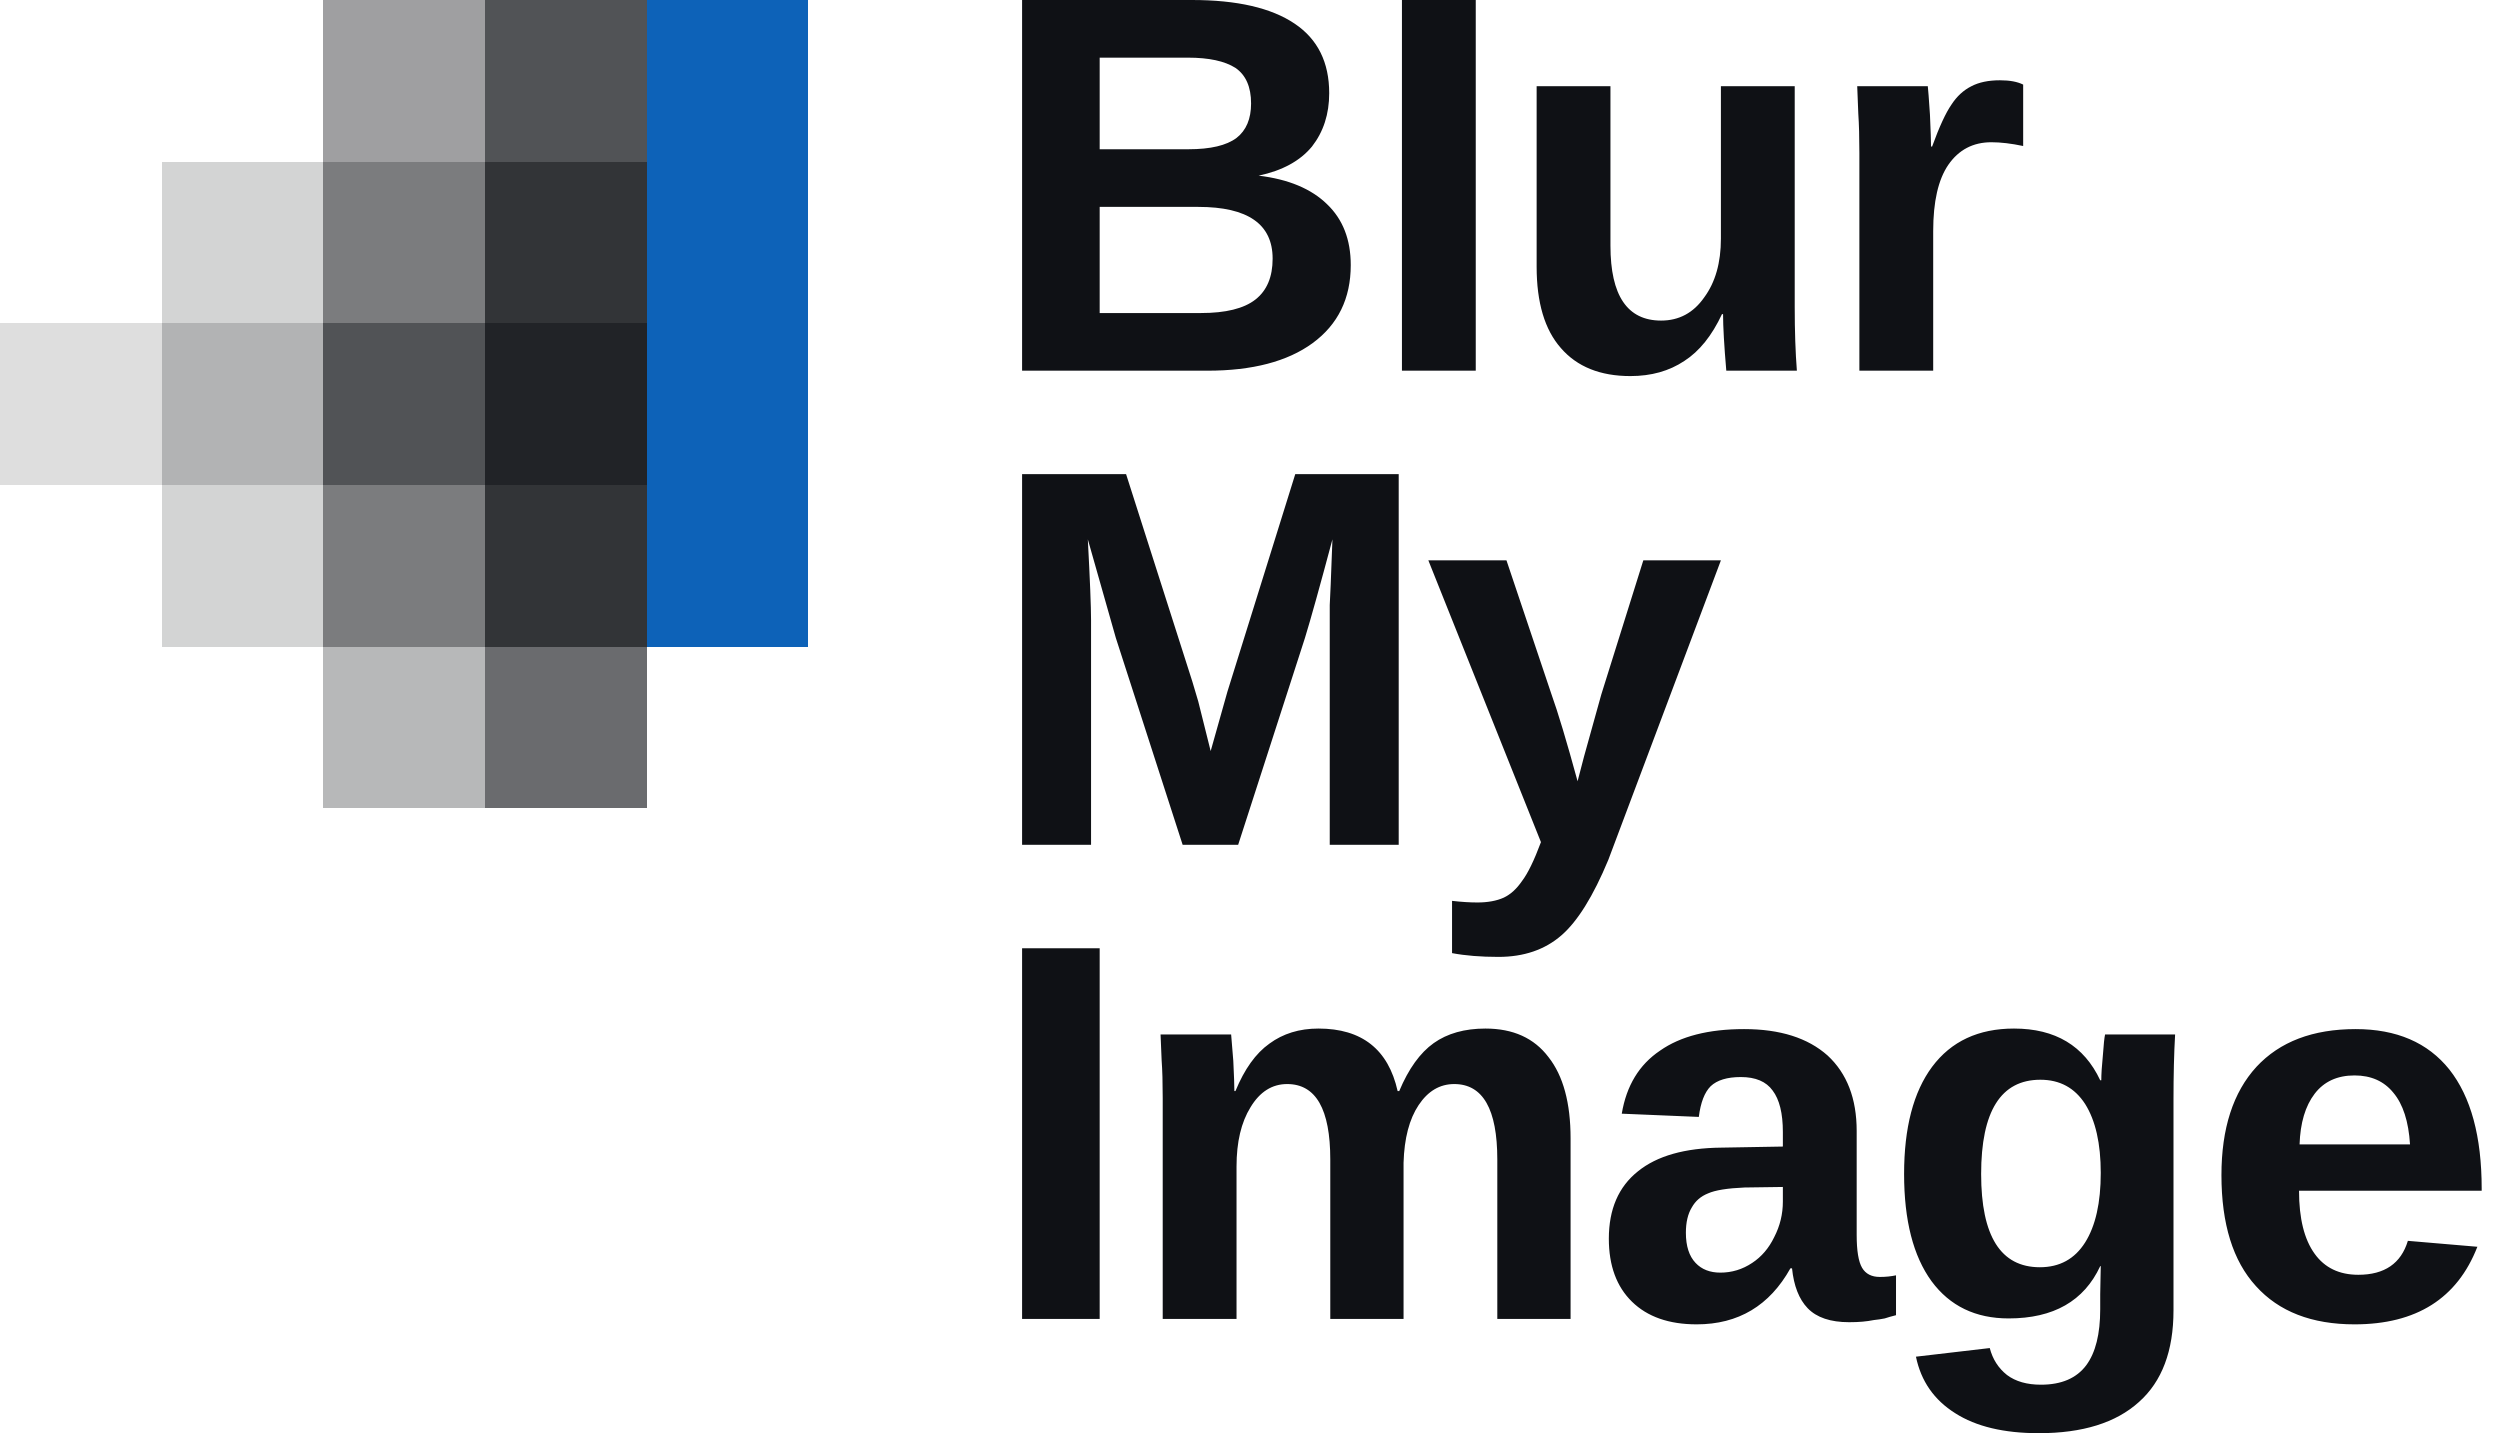
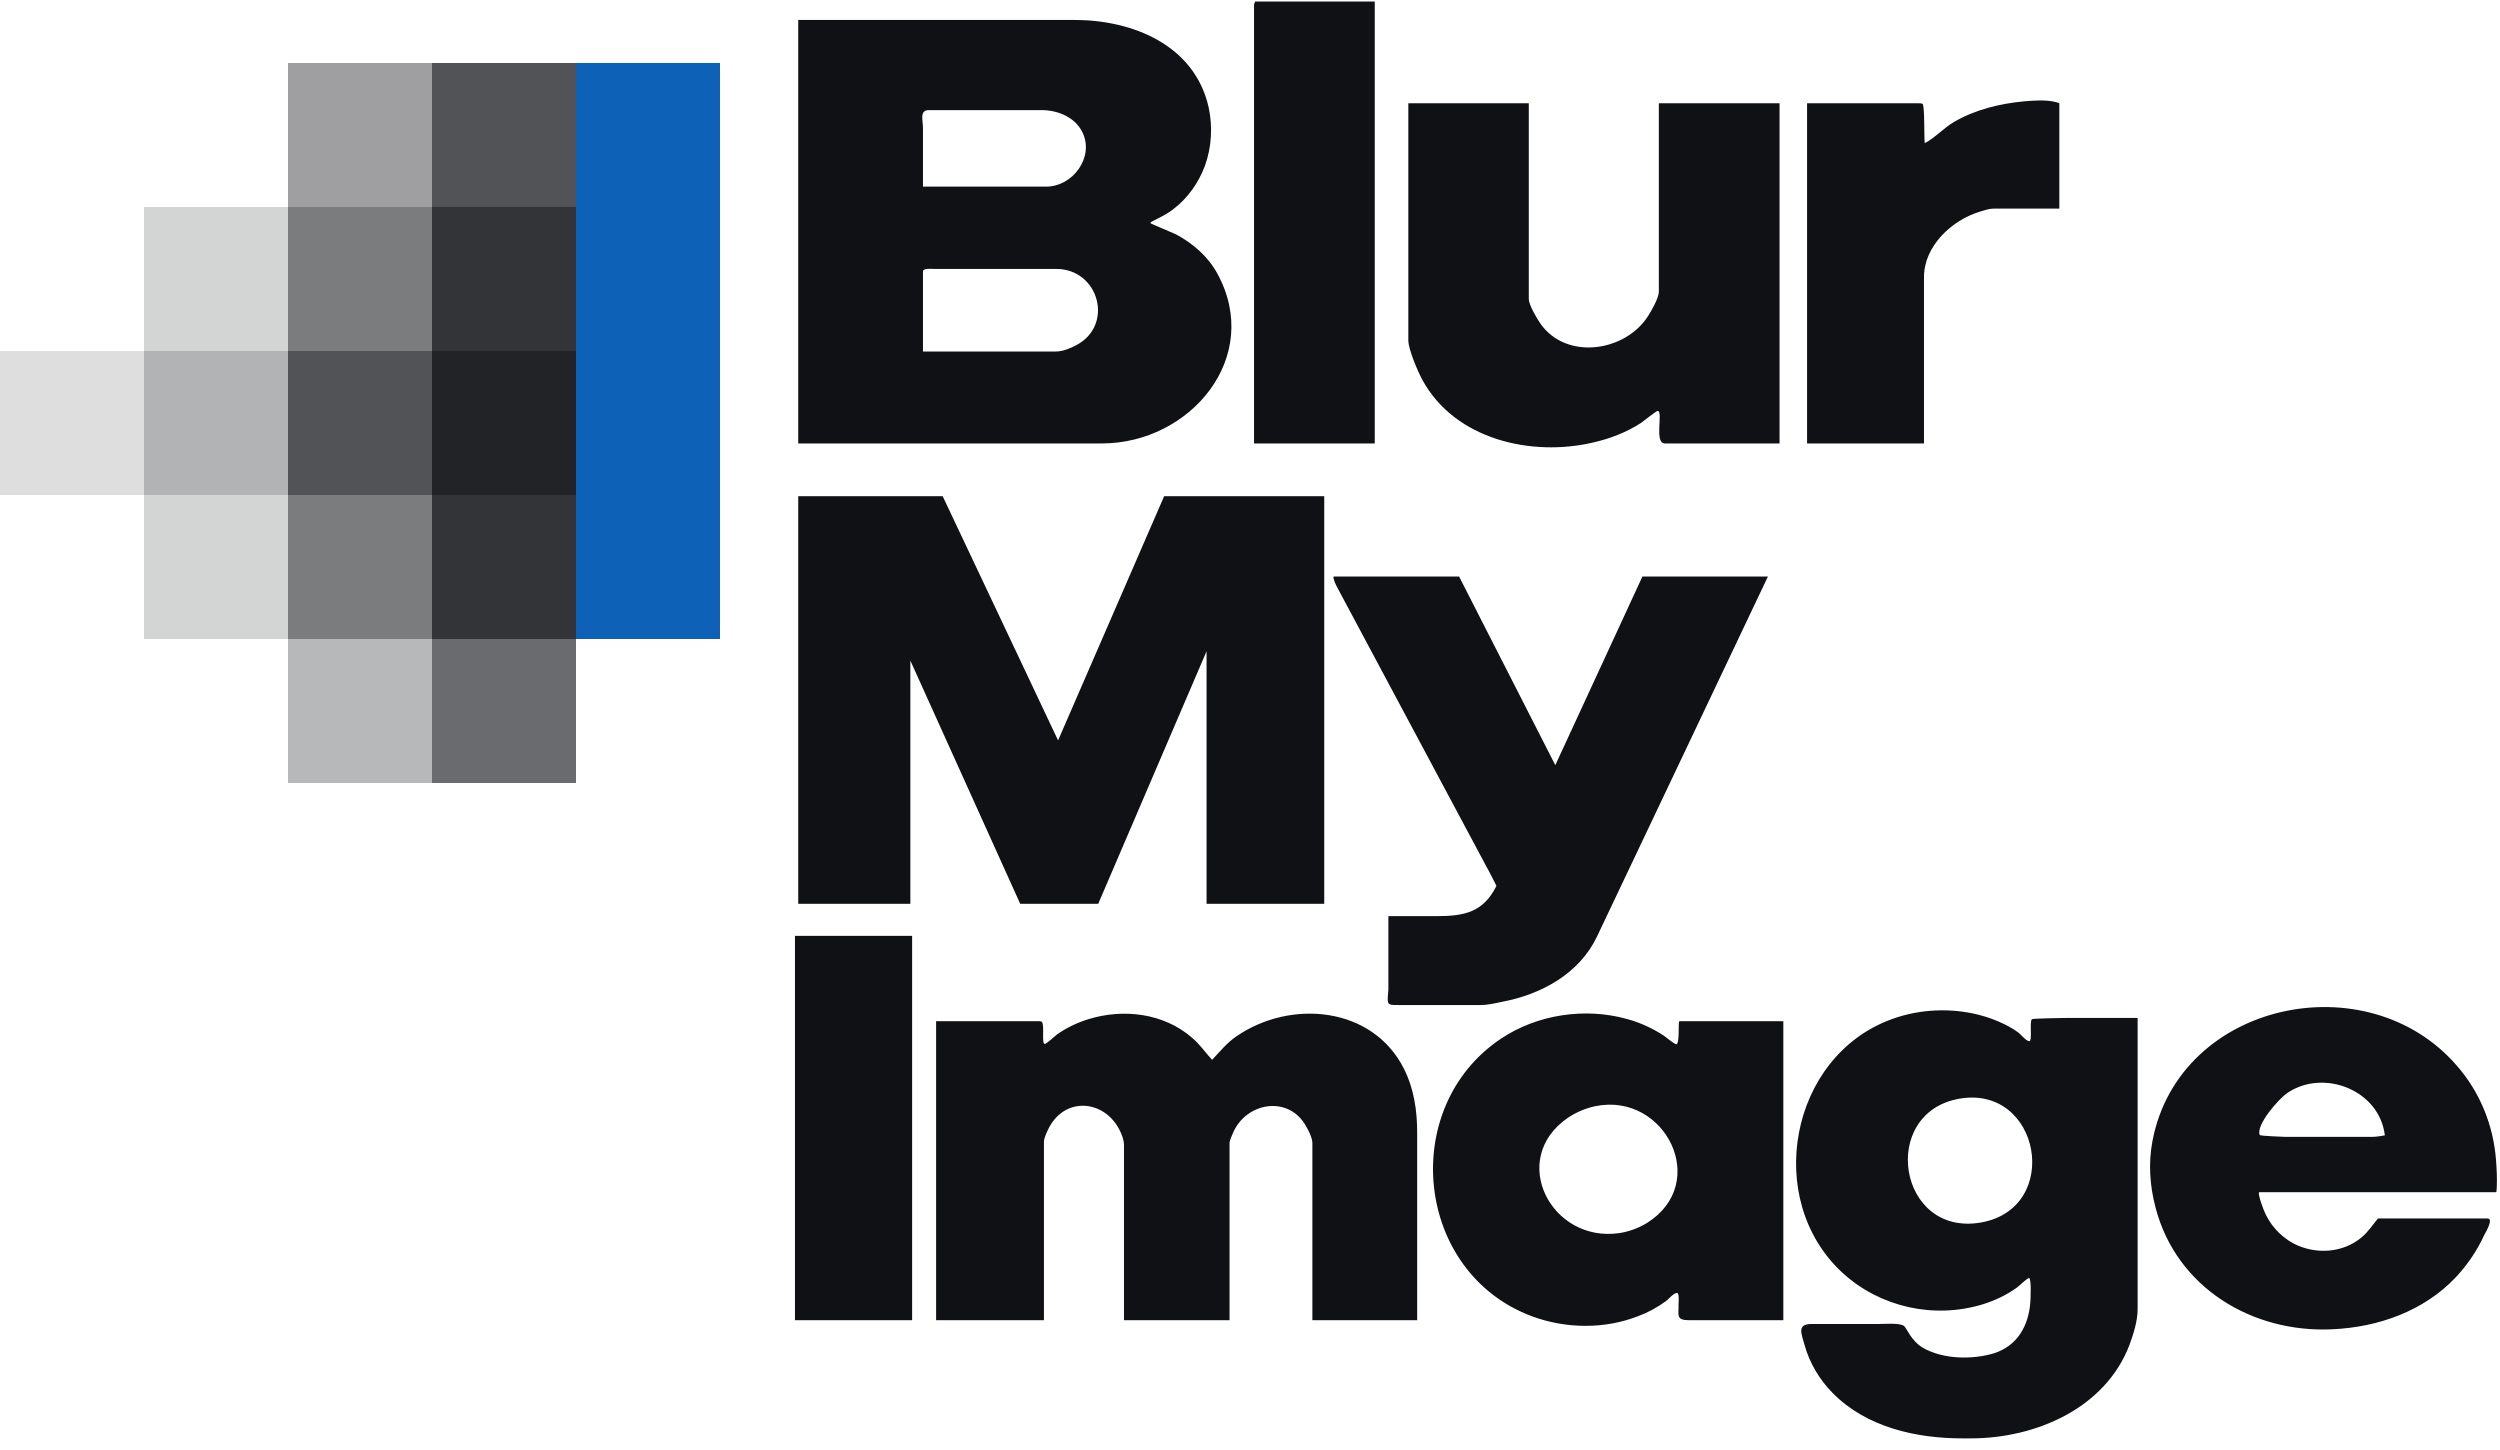
- <svg xmlns="http://www.w3.org/2000/svg" viewBox="0 0 464 265.8" role="img" aria-label="Blur My Image">
+ <svg xmlns="http://www.w3.org/2000/svg" viewBox="-314 0 990 574" role="img" aria-label="Blur My Image">
  <g shape-rendering="crispEdges">
-     <rect x="60" y="0" width="30" height="30" fill="#0f1115" fill-opacity="0.4" />
-     <rect x="90" y="0" width="30" height="30" fill="#0f1115" fill-opacity="0.72" />
-     <rect x="30" y="30" width="30" height="30" fill="#0f1115" fill-opacity="0.18" />
-     <rect x="60" y="30" width="30" height="30" fill="#0f1115" fill-opacity="0.55" />
-     <rect x="90" y="30" width="30" height="30" fill="#0f1115" fill-opacity="0.85" />
-     <rect x="0" y="60" width="30" height="30" fill="#0f1115" fill-opacity="0.14" />
-     <rect x="30" y="60" width="30" height="30" fill="#0f1115" fill-opacity="0.32" />
-     <rect x="60" y="60" width="30" height="30" fill="#0f1115" fill-opacity="0.72" />
-     <rect x="90" y="60" width="30" height="30" fill="#0f1115" fill-opacity="0.92" />
-     <rect x="30" y="90" width="30" height="30" fill="#0f1115" fill-opacity="0.18" />
-     <rect x="60" y="90" width="30" height="30" fill="#0f1115" fill-opacity="0.55" />
-     <rect x="90" y="90" width="30" height="30" fill="#0f1115" fill-opacity="0.85" />
-     <rect x="60" y="120" width="30" height="30" fill="#0f1115" fill-opacity="0.3" />
-     <rect x="90" y="120" width="30" height="30" fill="#0f1115" fill-opacity="0.62" />
-     <rect x="120" y="0" width="30" height="120" fill="#0d62b8" />
+     <rect x="-200" y="25" width="57" height="57" fill="#0f1115" fill-opacity="0.4" />
+     <rect x="-143" y="25" width="57" height="57" fill="#0f1115" fill-opacity="0.72" />
+     <rect x="-257" y="82" width="57" height="57" fill="#0f1115" fill-opacity="0.18" />
+     <rect x="-200" y="82" width="57" height="57" fill="#0f1115" fill-opacity="0.55" />
+     <rect x="-143" y="82" width="57" height="57" fill="#0f1115" fill-opacity="0.85" />
+     <rect x="-314" y="139" width="57" height="57" fill="#0f1115" fill-opacity="0.14" />
+     <rect x="-257" y="139" width="57" height="57" fill="#0f1115" fill-opacity="0.32" />
+     <rect x="-200" y="139" width="57" height="57" fill="#0f1115" fill-opacity="0.72" />
+     <rect x="-143" y="139" width="57" height="57" fill="#0f1115" fill-opacity="0.92" />
+     <rect x="-257" y="196" width="57" height="57" fill="#0f1115" fill-opacity="0.18" />
+     <rect x="-200" y="196" width="57" height="57" fill="#0f1115" fill-opacity="0.55" />
+     <rect x="-143" y="196" width="57" height="57" fill="#0f1115" fill-opacity="0.85" />
+     <rect x="-200" y="253" width="57" height="57" fill="#0f1115" fill-opacity="0.3" />
+     <rect x="-143" y="253" width="57" height="57" fill="#0f1115" fill-opacity="0.62" />
+     <rect x="-86" y="25" width="57" height="228" fill="#0d62b8" />
  </g>
-   <path fill="#0f1115" d="M250.7 49.2Q250.7 58.5 243.6 63.7Q236.6 68.8 224.1 68.8L189.7 68.8L189.7 0L221.2 0Q233.8 0 240.3 4.4Q246.7 8.7 246.7 17.3Q246.7 23.1 243.5 27.2Q240.2 31.2 233.6 32.6Q241.9 33.6 246.3 37.9Q250.7 42.1 250.7 49.2ZM232.2 19.2Q232.2 14.6 229.3 12.6Q226.3 10.7 220.5 10.7L204.1 10.7L204.1 27.7L220.6 27.7Q226.7 27.7 229.5 25.6Q232.2 23.5 232.2 19.2ZM236.2 48Q236.2 38.4 222.4 38.4L204.1 38.4L204.1 58.1L222.9 58.1Q229.8 58.1 233 55.6Q236.2 53.1 236.2 48ZM260.2 68.8L260.2 -3.7L273.9 -3.7L273.9 68.8ZM298.9 16L298.9 45.6Q298.9 59.5 308.3 59.5Q313.3 59.5 316.3 55.2Q319.4 51 319.4 44.3L319.4 16L333.1 16L333.1 57Q333.1 63.7 333.5 68.8L320.4 68.8Q319.8 61.8 319.8 58.3L319.6 58.3Q316.8 64.3 312.6 67Q308.4 69.8 302.6 69.8Q294.2 69.8 289.7 64.6Q285.2 59.5 285.2 49.5L285.2 16ZM345.1 68.8L345.1 28.4Q345.1 24 344.9 21.1Q344.8 18.2 344.7 16L357.8 16Q357.9 16.8 358.2 21.3Q358.4 25.8 358.4 27.2L358.6 27.2Q360.6 21.7 362.2 19.4Q363.7 17.1 365.9 16Q368 14.9 371.2 14.9Q373.9 14.9 375.5 15.7L375.5 27.1Q372.2 26.4 369.6 26.4Q364.5 26.4 361.6 30.6Q358.8 34.7 358.8 42.9L358.8 68.8ZM246.8 156.8L246.8 115.1Q246.8 113.7 246.8 112.3Q246.9 110.9 247.3 100.1Q243.8 113.2 242.2 118.4L229.8 156.8L219.5 156.8L207.1 118.4L201.9 100.1Q202.5 111.4 202.5 115.1L202.5 156.8L189.7 156.8L189.7 88L209 88L221.3 126.5L222.4 130.2L224.7 139.4L227.8 128.4L240.4 88L259.6 88L259.6 156.8ZM278.1 177.6Q273.2 177.6 269.5 176.9L269.5 167.2Q272.1 167.5 274.2 167.5Q277.1 167.5 279.1 166.6Q281 165.7 282.5 163.5Q284.1 161.4 286 156.3L265.1 104L279.6 104L287.9 128.7Q289.8 134 292.8 145L294 140.4L297.2 128.9L305 104L319.4 104L298.5 159.6Q294.3 169.7 289.8 173.6Q285.2 177.6 278.1 177.6ZM189.7 244.8L189.7 176L204.1 176L204.1 244.8ZM246.9 244.8L246.9 215.2Q246.9 201.2 238.9 201.2Q234.7 201.2 232.1 205.5Q229.5 209.7 229.5 216.5L229.5 244.8L215.8 244.8L215.8 203.8Q215.8 199.5 215.6 196.8Q215.5 194.1 215.4 192L228.5 192Q228.6 192.9 228.9 196.9Q229.1 201 229.1 202.5L229.3 202.5Q231.8 196.4 235.6 193.7Q239.4 190.9 244.7 190.9Q256.8 190.9 259.4 202.5L259.7 202.5Q262.3 196.3 266.1 193.6Q269.9 190.9 275.7 190.9Q283.4 190.9 287.4 196.2Q291.5 201.4 291.5 211.3L291.5 244.8L277.9 244.8L277.9 215.2Q277.9 201.2 269.9 201.2Q265.9 201.2 263.3 205.1Q260.7 209 260.5 215.8L260.5 244.8ZM314.9 245.8Q307.2 245.8 302.9 241.6Q298.6 237.4 298.6 229.9Q298.6 221.7 304 217.4Q309.3 213.1 319.5 213L330.9 212.8L330.9 210.1Q330.9 204.9 329 202.4Q327.2 199.9 323.1 199.9Q319.3 199.9 317.5 201.6Q315.8 203.3 315.3 207.3L301 206.7Q302.3 198.9 308.1 195Q313.8 191 323.7 191Q333.7 191 339.2 195.9Q344.6 200.9 344.6 209.9L344.6 229.2Q344.6 233.6 345.6 235.3Q346.6 237 348.9 237Q350.5 237 351.9 236.7L351.9 244.1Q350.7 244.4 349.8 244.7Q348.8 244.9 347.8 245Q346.8 245.2 345.7 245.3Q344.6 245.4 343.2 245.4Q338 245.4 335.5 242.8Q333.1 240.3 332.6 235.4L332.3 235.4Q326.5 245.8 314.9 245.8ZM330.9 220.3L323.8 220.4Q319 220.6 317 221.5Q315 222.3 314 224.1Q312.9 225.9 312.9 228.8Q312.9 232.5 314.7 234.4Q316.4 236.2 319.3 236.2Q322.5 236.2 325.2 234.4Q327.8 232.7 329.3 229.6Q330.9 226.5 330.9 223ZM378.4 266Q368.7 266 362.9 262.3Q357 258.6 355.6 251.8L369.3 250.2Q370.1 253.3 372.5 255.2Q374.9 257 378.8 257Q384.5 257 387.2 253.4Q389.8 249.9 389.8 243L389.8 240.2L389.9 235L389.8 235Q385.3 244.7 372.8 244.7Q363.6 244.7 358.5 237.8Q353.4 230.8 353.4 217.9Q353.4 205 358.6 198Q363.9 190.9 373.8 190.9Q385.3 190.9 389.8 200.5L390 200.5Q390 198.8 390.3 195.8Q390.5 192.9 390.7 192L403.7 192Q403.4 197.2 403.4 204.2L403.4 243.2Q403.4 254.5 397 260.2Q390.6 266 378.4 266ZM389.9 217.7Q389.9 209.5 387 204.9Q384.1 200.4 378.7 200.4Q367.7 200.4 367.7 217.9Q367.7 235.2 378.6 235.2Q384.1 235.2 387 230.6Q389.9 226 389.9 217.7ZM437 245.8Q425.1 245.8 418.7 238.7Q412.3 231.7 412.3 218.1Q412.3 205.1 418.8 198Q425.3 191 437.2 191Q448.6 191 454.6 198.5Q460.6 206.1 460.6 220.6L460.6 221L426.7 221Q426.7 228.7 429.6 232.7Q432.4 236.6 437.7 236.6Q445 236.6 446.9 230.3L459.8 231.4Q454.2 245.8 437 245.8ZM437 199.6Q432.2 199.6 429.6 203Q427 206.4 426.8 212.4L447.3 212.4Q446.9 206 444.2 202.8Q441.6 199.6 437 199.6Z" />
+   <path fill="#0f1115" d="M183.2 0.6H230.4V175.6H182.6V2C182.6 1.7 182.9 0.6 183.2 0.6ZM2.1 7.9H111.5C134.5 7.9 159 17.8 164.6 42.4C166.3 50.2 165.8 58.4 163.1 65.8C160.6 72.4 156.4 78.4 150.8 82.7C148.2 84.8 145.3 86.1 142.4 87.6C142.2 87.7 141.5 88 141.6 88.4C141.7 88.6 150.5 92.2 151.7 92.8C158.4 96.4 164.3 101.5 168 108.2C186.3 141.5 157.2 175.6 122.4 175.6H91.4H2.1V7.9ZM501.5 41V82.6H475.5C473.7 82.6 471.7 83.3 470.1 83.8C459 87.1 447.9 97.4 447.9 109.7V146.7V175.6H401.6V40.9H445.9C446.3 40.9 447.1 40.9 447.4 41.2C448.2 42.2 447.9 54.2 448.2 56.7C452.1 54.7 455.6 50.8 459.6 48.4C468.1 43.4 478 41 487.8 40.1C491.8 39.8 496.4 39.4 500.4 40.5C500.5 40.5 501.5 40.8 501.5 41ZM243.4 40.9H291.4V118.4C291.4 120.8 294.8 126.4 295.9 128C306.1 142.8 329.5 139.4 338.6 125.2C339.8 123.4 342.9 118 342.9 115.5V84.2V40.9H390.7V175.6H345.3C340.9 175.6 344.7 163.1 342.5 162.7C342 162.6 336.7 166.9 335.8 167.5C330.1 171.2 323.6 173.7 317 175.2C292.5 181 262.2 174.1 249.3 150.5C247.6 147.4 243.7 138.5 243.7 134.7V106.9V40.9ZM51.5 50.7V73.9H100.3C110.9 73.9 119.5 62.1 114.6 52.3C111.6 46.3 104.8 43.6 98.4 43.6H70.5H53.9C50 43.6 51.5 47.6 51.5 50.7ZM56 106.5C55.4 106.5 51.5 106.1 51.5 107.4V139.2H104.1C106.8 139.2 109.7 138 112 136.8C127.4 128.9 121.2 106.5 104.3 106.5H77.1H56ZM147 196.5H210.4V357.9H163.8V257.9L120.9 357.9H90L46.5 261.6V357.9H2.1V196.5H59.3L105 293.2L147 196.5ZM214.1 228.3H263.8L301.9 303L336.4 228.3H386.1L318.4 370.9C311.4 385.6 296.3 393.8 280.9 396.7C278.1 397.3 275.1 398 272.2 398H253.7C249.2 398 244.7 398 240.1 398C239.4 397.9 236.3 398.3 235.8 397.2C235.2 396 235.8 393.2 235.8 391.8V362.8H254.7C266.1 362.8 273.4 361.2 278.6 350.8L276.3 346.3L216.5 234.4C215.6 232.7 214.5 230.9 214.1 229.1C214 229 214.1 228.3 214.1 228.3ZM0.8 370.6H47.2V522.8H0.8V370.6ZM674.5 472.1H580.7C580.5 472.1 580.5 472.7 580.5 472.8C580.8 474.8 581.6 476.9 582.3 478.8C584.5 484.6 588.8 489.5 594.2 492.4C602.8 496.9 613.8 496.3 621.3 489.9C623.8 487.8 625.6 485 627.7 482.5L632.6 482.5H671C673.7 482.5 670.2 488.2 669.8 489C666.9 495.3 663.1 500.9 658.4 505.9C645.7 519.3 627.6 525.6 609.5 526.4C577.8 527.9 547.8 509.8 539.6 478.2C537.3 469.5 536.7 460.6 538.4 451.7C549 396.6 623.4 380.9 658.9 422C668 432.4 673.3 445.4 674.4 459.1C674.7 462.9 674.9 466.8 674.7 470.6C674.7 470.7 674.6 472.1 674.5 472.1ZM504.5 403.1H532.5V518.4C532.5 523.1 530.9 528.1 529.3 532.5C519.7 557.8 492 569.6 466.4 569.6H463.2C444.7 569.6 425.1 565.2 411.7 551.6C406.5 546.3 402.6 539.8 400.6 532.6C399.5 528.4 397.3 524.3 403.4 524.3H430.1C432.2 524.3 438 523.8 439.9 525C441.1 525.8 442.6 530.9 447.6 533.8C455.5 538.3 467 538.5 475.6 535.9C484.8 533 489.3 525.1 490 515.8C490.1 514.2 490.5 506.3 489.5 506.1C488.9 506 485.5 509.3 484.8 509.8C480.7 512.8 476 515 471.2 516.5C451.9 522.4 430.6 517.7 415.7 504.1C384.1 475.1 394.7 418.3 435.1 403.6C447.6 399 462.1 398.9 474.6 403.4C478.4 404.8 482.2 406.6 485.4 409C486.4 409.8 488.4 412.3 489.6 412.3C490.9 412.2 489.6 405.1 490.6 403.6C490.8 403.3 503.4 403.1 504.5 403.1ZM247.2 448.7V522.8H205.7V452.7C205.7 450.6 204.2 447.7 203.2 446C196.3 433.5 179.3 436.5 174.2 448.8C173.8 449.9 172.9 451.5 172.9 452.7V482.6V522.8H131.1V453.4C131.1 451.4 130.2 449.2 129.3 447.4C123.4 435.8 108.3 434.1 101.6 446.2C100.9 447.6 99.4 450.4 99.4 452.2V484.7V522.8H56.7V404.4H96.6C96.9 404.4 98.4 404.3 98.6 404.7C99.7 406 98.4 413.3 99.7 413.4C100.3 413.5 103.7 410.3 104.5 409.7C108.3 407 112.5 405 117 403.6C130.9 399.3 146.8 401.2 158 410.9C161.1 413.5 163.4 416.9 166 419.7C169.1 416.4 171.8 413 175.6 410.4C197.1 395.6 229.6 398.5 242 423.3C246 431.3 247.2 439.9 247.2 448.7ZM351 404.4H392.2V522.8H354.8C349.6 522.8 350.8 520.7 350.7 516.6C350.7 516.1 351.1 512 350.1 512C348.7 512 346.6 514.7 345.5 515.4C342.2 517.8 338.5 519.8 334.7 521.2C321.4 526.4 306.1 526.2 292.8 521.3C246.3 504.1 239.6 438.6 280.4 411.3C294.8 401.7 313.6 398.9 330.2 403.5C335.4 404.9 340.2 407.1 344.7 410C345.5 410.5 349.2 413.7 349.9 413.5C351 413.2 350.7 406.5 350.8 405.6C350.8 405.6 350.9 404.4 351 404.4ZM591 450.2H625.4C627.2 450.2 629.1 449.8 630.4 449.6C628.3 431.8 606.5 423.2 592.1 432.6C588.1 435.2 579.1 445.9 580.9 449.5C581.1 449.8 590 450.2 591 450.2ZM461.8 435.1C430 440.8 437.6 489.9 470.5 484.1C502.7 478.4 494.1 429.4 461.8 435.1ZM318 438C314 438.8 310.2 440.4 306.8 442.7C283.1 459.1 300.3 492.3 327.3 488.3C331.2 487.7 334.9 486.3 338.2 484.3C363.5 468.4 345.4 432.6 318 438Z" />
</svg>
